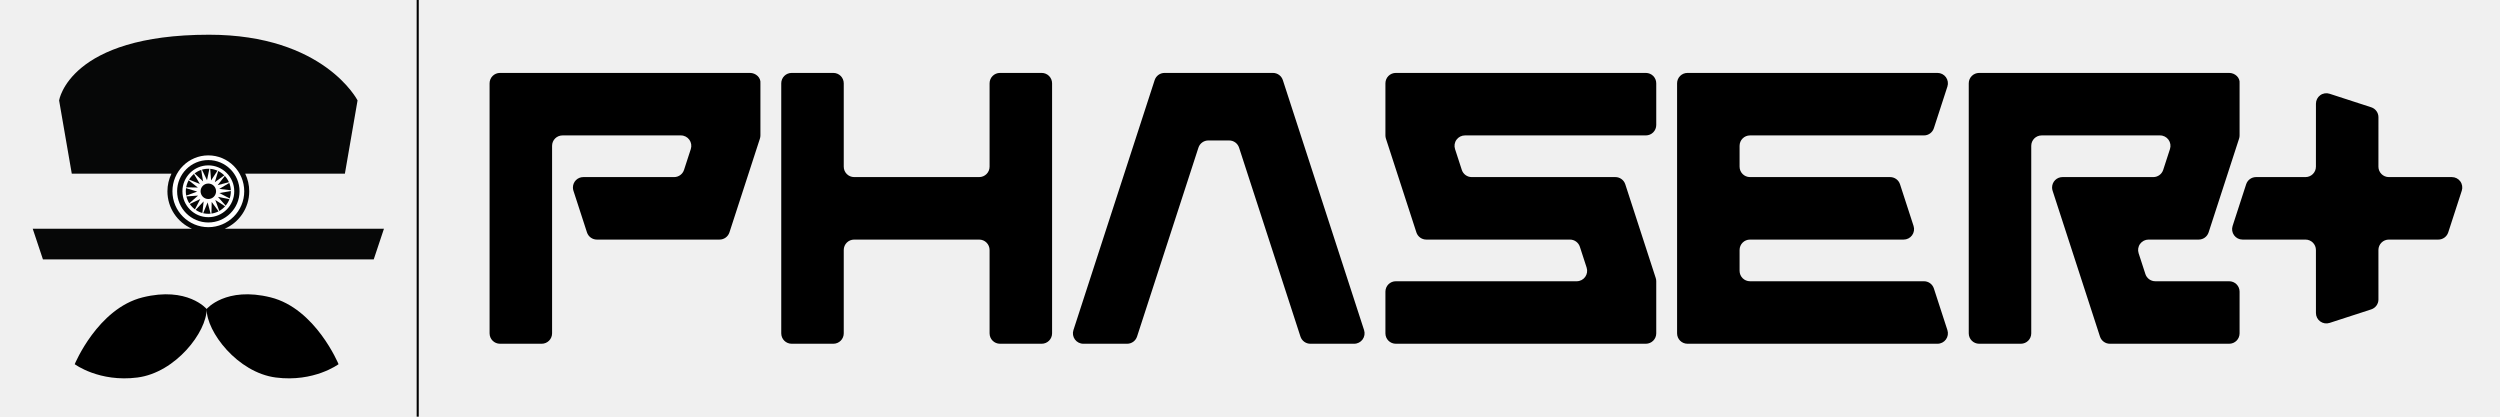
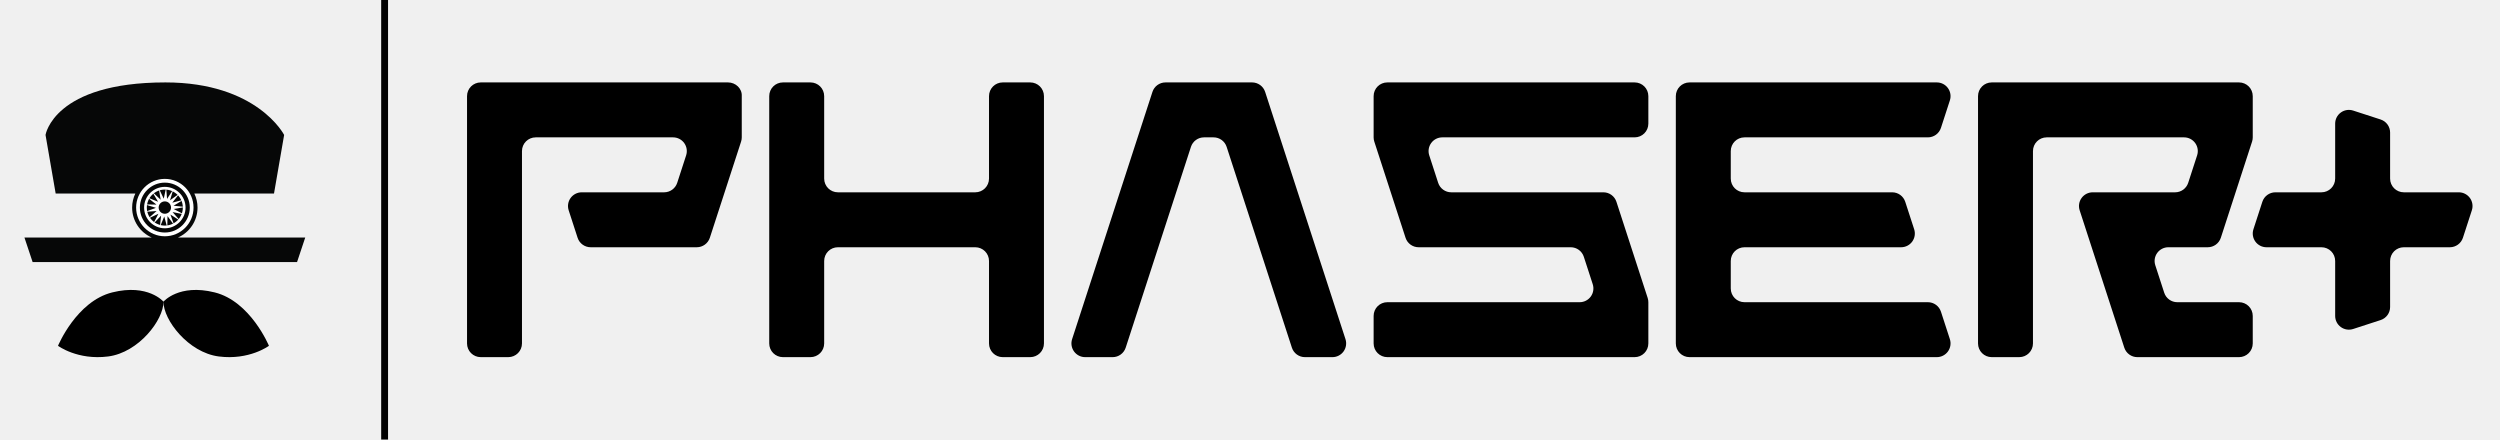
- <svg xmlns="http://www.w3.org/2000/svg" width="1200" height="200">
-   <path d="M1141.643 120a5 5 0 0 1 5-5h23.756a5 5 0 0 0 4.755-3.455l6.498-20a5 5 0 0 0-4.755-6.545h-30.254a5 5 0 0 1-5-5l.01-23.746a5 5 0 0 0-3.455-4.756l-20-6.498a5 5 0 0 0-6.546 4.755l-.01 30.245a5 5 0 0 1-5 5h-23.736a5 5 0 0 0-4.755 3.455l-6.499 20a5 5 0 0 0 4.756 6.545h30.234a5 5 0 0 1 5 5l.01 30.245a5 5 0 0 0 6.546 4.755l20-6.498a5 5 0 0 0 3.454-4.756zM580 67.421a5 5 0 0 0-4.755 3.455l-29.46 90.67a5 5 0 0 1-4.756 3.454H520a5 5 0 0 1-4.755-6.545l38.99-120A5 5 0 0 1 558.99 35h52.02a5 5 0 0 1 4.755 3.455l38.99 120A5 5 0 0 1 650 165h-21.03a5 5 0 0 1-4.755-3.455l-29.46-90.67A5 5 0 0 0 590 67.422zM930 165a5 5 0 0 0 4.755-6.545l-6.498-20a5 5 0 0 0-4.755-3.455H840c-2.77 0-5-2.23-5-5v-10c0-2.77 2.23-5 5-5h73.754a5 5 0 0 0 4.755-6.545l-6.498-20A5 5 0 0 0 907.256 85H840c-2.77 0-5-2.23-5-5V70c0-2.77 2.23-5 5-5h83.502a5 5 0 0 0 4.755-3.455l6.498-20A5 5 0 0 0 930 35H810c-2.77 0-5 2.23-5 5v120c0 2.77 2.23 5 5 5zm-245.379-50a5 5 0 0 1-4.755-3.455l-14.621-45A5 5 0 0 1 665 65V40c0-2.77 2.23-5 5-5h120c2.77 0 5 2.23 5 5v20c0 2.77-2.23 5-5 5h-86.831a5 5 0 0 0-4.755 6.545l3.249 10A5 5 0 0 0 706.418 85h68.96a5 5 0 0 1 4.756 3.455l14.621 45A5 5 0 0 1 795 135v25c0 2.77-2.23 5-5 5H670c-2.77 0-5-2.23-5-5v-20c0-2.77 2.23-5 5-5h86.831a5 5 0 0 0 4.755-6.545l-3.249-10a5 5 0 0 0-4.755-3.455zM475 120c0-2.77-2.23-5-5-5h-60c-2.77 0-5 2.23-5 5v40c0 2.77-2.23 5-5 5h-20c-2.77 0-5-2.23-5-5V40c0-2.77 2.23-5 5-5h20c2.77 0 5 2.23 5 5v40c0 2.77 2.23 5 5 5h60c2.77 0 5-2.23 5-5V40c0-2.77 2.23-5 5-5h20c2.77 0 5 2.23 5 5v120c0 2.77-2.23 5-5 5h-20c-2.77 0-5-2.23-5-5z" />
-   <path d="M200.5 0v200" fill="none" stroke="#000" />
-   <path d="M39.29 109.78h121.42m-121.42 0h121.42m-121.42 0h121.42" fill="#f4cf8c" />
-   <path d="M100.354 16.666c-67.115 0-71.983 31.533-71.983 31.533l6.084 35.172h47.838a19.522 19.522 0 0 0-1.928 8.442c0 8.03 4.828 14.925 11.737 17.966H15.699l4.912 14.735h158.78l4.91-14.735h-76.4c6.906-3.041 11.732-9.936 11.732-17.966 0-3.026-.705-5.882-1.928-8.442h47.84l6.084-35.172s-16.063-31.533-71.275-31.533z" fill="#060707" />
-   <path d="M100 76.834c-8.26 0-14.981 6.722-14.981 14.983 0 8.256 6.721 14.973 14.982 14.973 8.26 0 14.981-6.717 14.981-14.973 0-8.26-6.72-14.983-14.981-14.983m0 32.21c-9.502 0-17.237-7.729-17.237-17.227 0-9.504 7.735-17.235 17.237-17.235 9.502 0 17.233 7.73 17.233 17.235 0 9.498-7.73 17.227-17.233 17.227" fill="#fff" />
-   <path d="M100 81c-5.963 0-10.815 4.85-10.815 10.813 0 5.961 4.852 10.812 10.816 10.812 5.963 0 10.814-4.85 10.814-10.812s-4.85-10.812-10.814-10.812m0 23.25c-6.862 0-12.441-5.579-12.441-12.438 0-6.858 5.579-12.439 12.44-12.439 6.86 0 12.442 5.58 12.442 12.44 0 6.858-5.582 12.438-12.441 12.438" fill="#fff" />
-   <path d="M103.112 87.452l5.661-4.088-4.295 5.504 6.754-1.768-5.991 3.584 6.931.79-6.88 1.178 6.182 3.245-6.842-1.391 4.59 5.258-5.874-3.77 2.38 6.562-4.118-5.634-.149 6.978-1.806-6.745-2.66 6.455.753-6.94-4.813 5.054 3.21-6.197-6.314 2.977 5.233-4.621-6.96.494 6.545-2.418-6.67-2.054 6.978.108-5.477-4.325 6.468 2.627L92.4 82.3l5.087 4.785-1.136-6.888 3.013 6.298 1.429-6.833.534 6.958 3.802-5.851z" fill="#fff" />
-   <path d="M103.716 91.814a3.717 3.717 0 1 1-7.434-.002 3.717 3.717 0 0 1 7.434.002" fill="#060707" />
-   <path d="M99.186 148.308s9.18-10.932 30.731-5.57c21.552 5.363 32.588 32.072 32.588 32.072s-11.755 8.768-30.114 6.395c-18.352-2.37-33.31-21.967-33.205-32.897m-.003 0s-9.178-10.932-30.73-5.57c-21.556 5.363-32.59 32.072-32.59 32.072s11.757 8.768 30.113 6.395c18.358-2.37 33.31-21.967 33.207-32.897M286.499 115a5 5 0 0 1-4.756-3.455l-6.498-20A5 5 0 0 1 275 90c0-2.77 2.23-5 5-5h43.582a5 5 0 0 0 4.755-3.455l3.25-10A5 5 0 0 0 326.83 65H270c-2.77 0-5 2.23-5 5v90c0 2.77-2.23 5-5 5h-20c-2.77 0-5-2.23-5-5V40c0-2.77 2.23-5 5-5h120c2.77 0 5.306 2.247 5 5v25a5 5 0 0 1-.245 1.545l-14.621 45a5 5 0 0 1-4.756 3.455zm698.746-23.455A5 5 0 0 1 985 90c0-2.77 2.23-5 5-5h43.582a5 5 0 0 0 4.755-3.455l3.25-10A5 5 0 0 0 1036.83 65H980c-2.77 0-5 2.23-5 5v90c0 2.77-2.23 5-5 5h-20c-2.77 0-5-2.23-5-5V40c0-2.77 2.23-5 5-5h120c2.77 0 5.306 2.247 5 5v25a5 5 0 0 1-.245 1.545l-14.621 45a5 5 0 0 1-4.756 3.455h-24.087a5 5 0 0 0-4.755 6.545l3.25 10a5 5 0 0 0 4.755 3.455H1070c2.77 0 5 2.23 5 5v20c0 2.77-2.23 5-5 5h-57.255a5 5 0 0 1-4.756-3.455z" />
+ <svg xmlns="http://www.w3.org/2000/svg" viewBox="0 0 728 128">
+   <path fill="#f4cf8c" d="M18.555 69.161h58.889M18.555 69.161h58.889M18.555 69.161h58.889" />
+   <path fill="#060707" d="M48.171 24c-32.551 0-34.912 15.294-34.912 15.294l2.951 17.059h23.202c-.593 1.242-.935 2.627-.935 4.094 0 3.895 2.342 7.239 5.692 8.714H7.114L9.496 76.307h77.009l2.381-7.146H51.832c3.35-1.475 5.69-4.819 5.69-8.714 0-1.468-.342-2.853-.935-4.094H79.79l2.951-17.059S74.95 24 48.171 24z" />
+   <path fill="#fff" d="M48 53.182c-4.006 0-7.266 3.26-7.266 7.266 0 4.005 3.26 7.262 7.266 7.262 4.006 0 7.266-3.258 7.266-7.262 0-4.006-3.26-7.266-7.266-7.266m0 15.622c-4.609 0-8.36-3.749-8.36-8.355 0-4.609 3.752-8.359 8.36-8.359s8.358 3.749 8.358 8.359c0 4.607-3.749 8.355-8.358 8.355" />
+   <path fill="#fff" d="M48 55.203c-2.892 0-5.246 2.352-5.246 5.244 0 2.891 2.353 5.244 5.246 5.244 2.892 0 5.245-2.353 5.245-5.244 0-2.892-2.353-5.244-5.245-5.244m0 11.277c-3.328 0-6.034-2.706-6.034-6.033 0-3.326 2.706-6.033 6.034-6.033 3.326 0 6.034 2.707 6.034 6.033 0 3.326-2.707 6.033-6.034 6.033" />
+   <path fill="#fff" d="M49.509 58.331l2.746-1.982-2.083 2.669 3.276-.857-2.906 1.738 3.362.384-3.337.571 2.998 1.574-3.318-.675 2.226 2.55-2.849-1.828 1.154 3.182-1.997-2.732-.072 3.384-.876-3.271-1.29 3.131.365-3.366-2.334 2.452 1.557-3.006-3.063 1.444L45.606 61.451l-3.376.24 3.175-1.173-3.235-.996 3.384.053-2.657-2.098 3.137 1.274-1.721-2.917 2.467 2.321-.551-3.341 1.461 3.054.693-3.314.259 3.374 1.844-2.838z" />
+   <path fill="#060707" d="M49.802 60.447c0 .994-.806 1.802-1.803 1.802-.995 0-1.803-.809-1.803-1.802 0-.997.807-1.803 1.803-1.803.997 0 1.803.806 1.803 1.803" />
+   <path d="M47.605 87.847s4.452-5.302 14.905-2.702c10.453 2.601 15.805 15.555 15.805 15.555s-5.701 4.253-14.605 3.102c-8.901-1.15-16.155-10.654-16.105-15.955m-.002 0s-4.451-5.302-14.905-2.702C22.245 87.747 16.893 100.701 16.893 100.701s5.702 4.253 14.604 3.102c8.904-1.15 16.156-10.654 16.106-15.955" />
+   <path fill="none" stroke="#000" stroke-width="2" d="M112-0v128" />
+   <path d="M700 72c-2.216 0-4 1.784-4 4v13.401c-0 1.733-1.116 3.269-2.764 3.804l-8 2.599c-1.218.396-2.551.184-3.587-.568-1.036-.753-1.649-1.956-1.649-3.236V76c0-2.216-1.784-4-4-4h-16c-1.28 0-2.483-.613-3.236-1.649-.753-1.036-.964-2.369-.568-3.587l2.599-8c.535-1.648 2.071-2.764 3.804-2.764h13.401c2.216 0 4-1.784 4-4V36c-0-1.28.613-2.483 1.649-3.236 1.036-.753 2.369-.964 3.587-.568l8 2.599c1.648.535 2.764 2.071 2.764 3.804V52c0 2.216 1.784 4 4 4h16c1.28 0 2.483.613 3.236 1.649.753 1.036.964 2.369.568 3.587l-2.599 8c-.535 1.648-2.071 2.764-3.804 2.764zm-528 0c-1.733 0-3.269-1.116-3.804-2.764l-2.599-8c-.396-1.218-.184-2.551.568-3.587.753-1.036 1.956-1.649 3.236-1.649h24c1.733 0 3.269-1.116 3.804-2.764l2.599-8c.396-1.218.184-2.551-.568-3.587-.753-1.036-1.956-1.649-3.236-1.649h-40c-2.216 0-4 1.784-4 4v56c0 2.216-1.784 4-4 4h-8c-2.216 0-4-1.784-4-4V28c0-2.216 1.784-4 4-4h72c2.216 0 4.138 1.788 4 4v12c0 .42-.066.837-.196 1.236l-9.098 28C206.171 70.884 204.635 72 202.902 72zm116 4c0-2.216-1.784-4-4-4h-40c-2.216 0-4 1.784-4 4v24c0 2.216-1.784 4-4 4h-8c-2.216 0-4-1.784-4-4V28c0-2.216 1.784-4 4-4h8c2.216 0 4 1.784 4 4v24c0 2.216 1.784 4 4 4h40c2.216 0 4-1.784 4-4V28c0-2.216 1.784-4 4-4h8c2.216 0 4 1.784 4 4v72c0 2.216-1.784 4-4 4h-8c-2.216 0-4-1.784-4-4zm76.606-52c1.733 0 3.269 1.116 3.804 2.764l23.394 72c.396 1.218.184 2.551-.568 3.587-.753 1.036-1.956 1.649-3.236 1.649h-8c-1.733 0-3.269-1.116-3.804-2.764L357.197 42.764C356.661 41.116 355.126 40 353.393 40h-2.786c-1.733 0-3.269 1.116-3.804 2.764l-18.999 58.472c-.536 1.648-2.071 2.764-3.804 2.764h-8c-1.28 0-2.483-.613-3.236-1.649-.753-1.036-.964-2.369-.568-3.587l23.394-72c.536-1.648 2.071-2.764 3.804-2.764zm92.795 48c1.733 0 3.269 1.116 3.804 2.764l2.599 8c.396 1.218.184 2.551-.568 3.587C462.483 87.387 461.28 88 460 88h-56c-2.216 0-4 1.784-4 4v8c0 2.216 1.784 4 4 4h72c2.216 0 4-1.784 4-4V88c0-.42-.066-.837-.196-1.236l-9.098-28C470.171 57.116 468.635 56 466.902 56h-44.303c-1.733 0-3.269-1.116-3.804-2.764l-2.599-8c-.396-1.218-.184-2.551.568-3.587.753-1.036 1.956-1.649 3.236-1.649h56c2.216 0 4-1.784 4-4v-8c0-2.216-1.784-4-4-4h-72c-2.216 0-4 1.784-4 4v12c0 .42.066.837.196 1.236l9.098 28c.535 1.648 2.071 2.764 3.804 2.764zm34.599-48c-2.216 0-4 1.784-4 4v72c0 2.216 1.784 4 4 4h72c1.28 0 2.483-.613 3.236-1.649.753-1.036.964-2.369.568-3.587l-2.599-8C564.669 89.116 563.134 88 561.401 88h-53.401c-2.216 0-4-1.784-4-4v-8c0-2.216 1.784-4 4-4h45.603c1.28 0 2.483-.613 3.236-1.649.753-1.036.964-2.369.568-3.587l-2.599-8C554.272 57.116 552.736 56 551.003 56h-43.003c-2.216 0-4-1.784-4-4v-8c0-2.216 1.784-4 4-4h53.401c1.733 0 3.269-1.116 3.804-2.764l2.599-8c.396-1.218.184-2.551-.568-3.587C566.483 24.613 565.28 24 564 24zm113.596 37.236c-.396-1.218-.184-2.551.568-3.587C606.917 56.613 608.12 56 609.401 56h24c1.733 0 3.269-1.116 3.804-2.764l2.599-8c.396-1.218.184-2.551-.568-3.587-.753-1.036-1.956-1.649-3.236-1.649h-40c-2.216 0-4 1.784-4 4v56c0 2.216-1.784 4-4 4h-8c-2.216 0-4-1.784-4-4V28c0-2.216 1.784-4 4-4h72c2.216 0 4 1.784 4 4v12c0 .42-.066.837-.196 1.236l-9.098 28c-.535 1.648-2.071 2.764-3.804 2.764h-11.479c-1.28 0-2.483.613-3.236 1.649-.753 1.036-.964 2.369-.568 3.587l2.599 8c.536 1.648 2.071 2.764 3.804 2.764h17.978c2.216 0 4 1.784 4 4v8c0 2.216-1.784 4-4 4h-29.603c-1.733 0-3.269-1.116-3.804-2.764z" paint-order="stroke fill markers" />
</svg>
